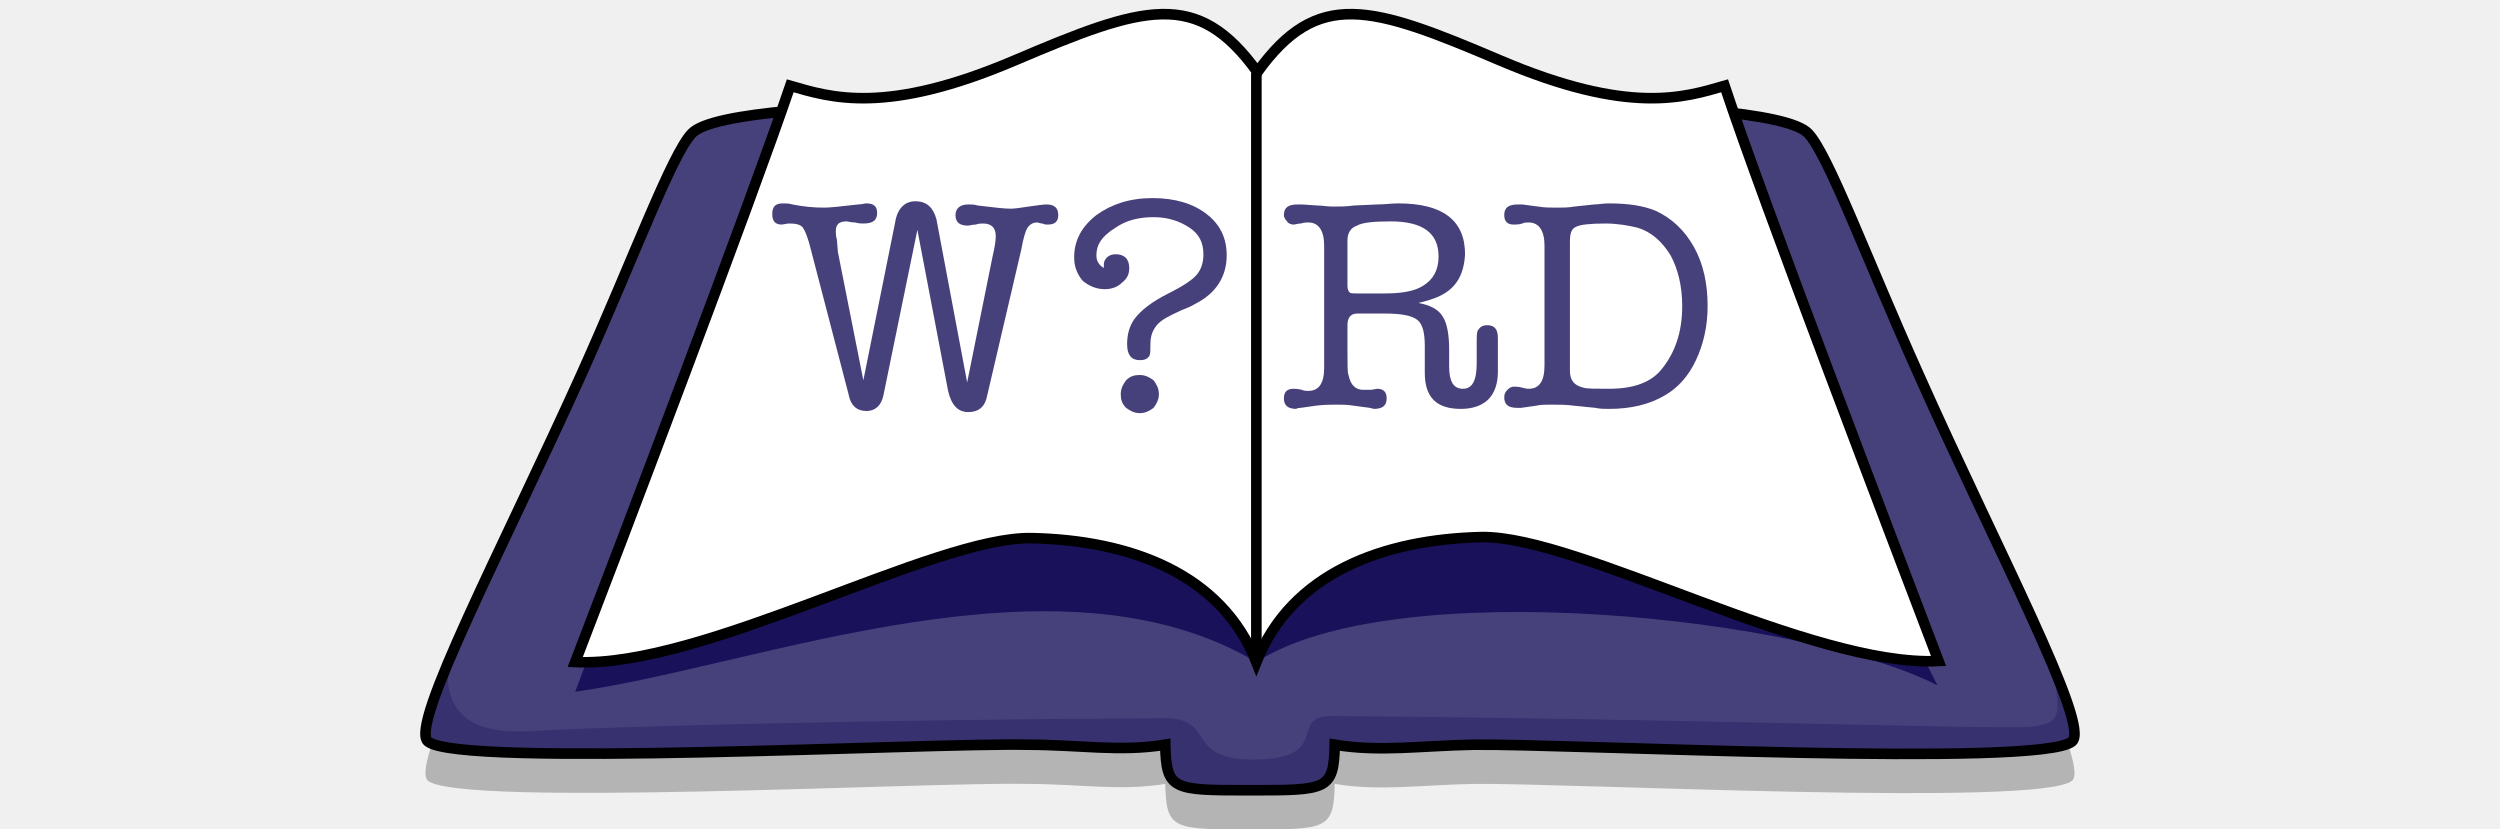
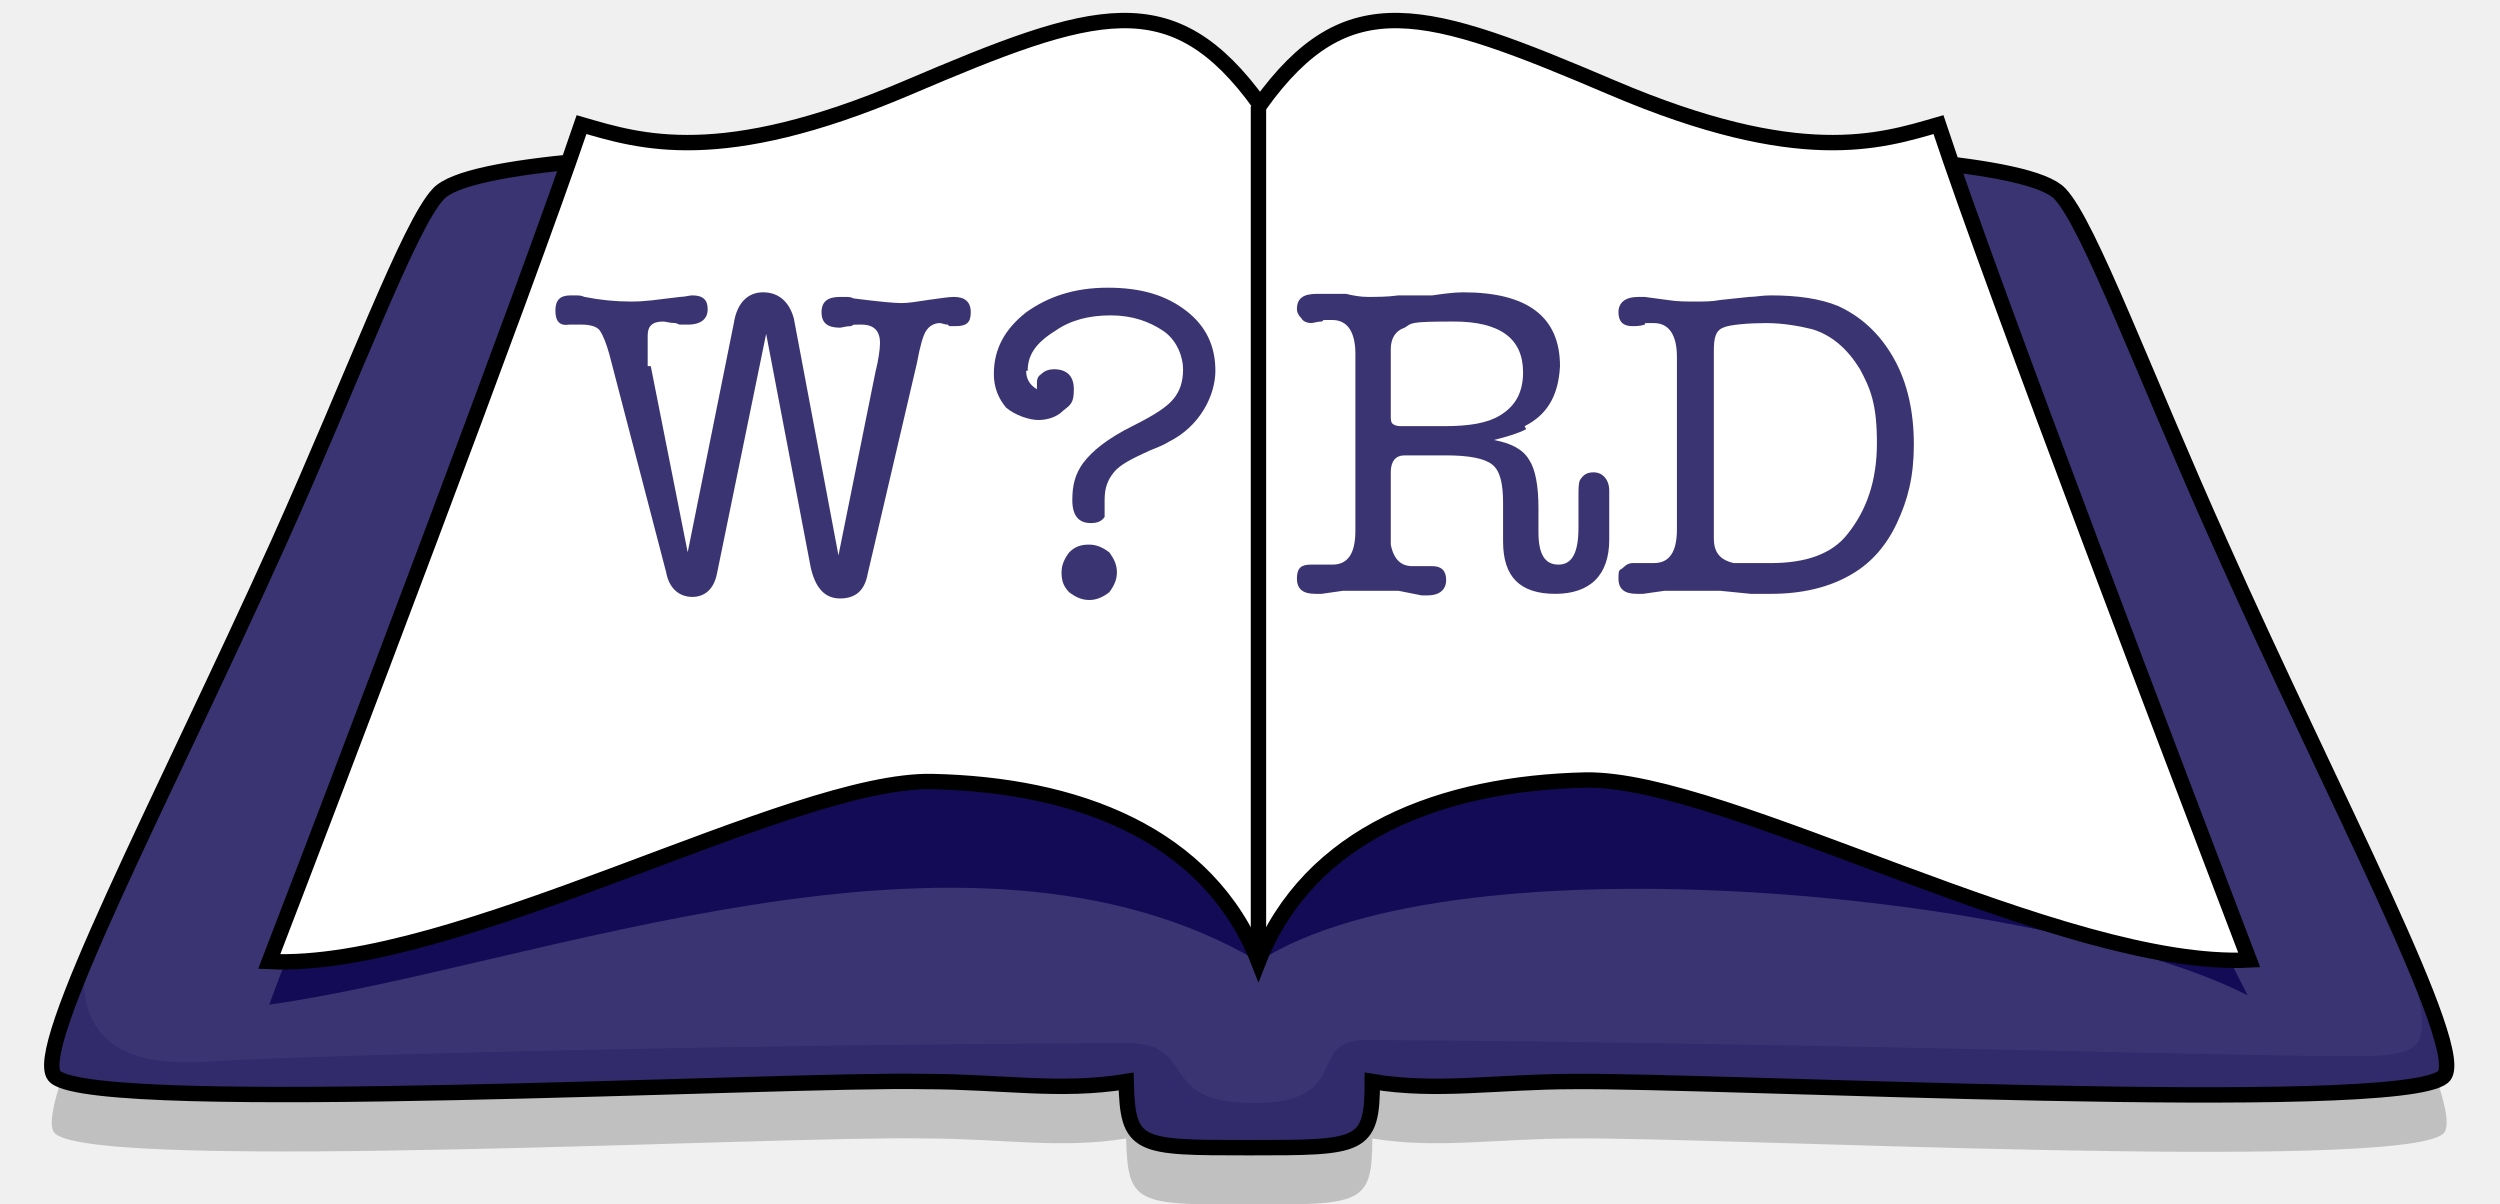
- <svg xmlns="http://www.w3.org/2000/svg" version="1.1" x="0px" y="0px" viewBox="0 0 236 78.2" style="enable-background:new 0 0 236 78.2;" xml:space="preserve">
-   <style type="text/css">
- 	.st0{opacity:0.25;}
- 	.st1{fill:#FFFFFF;}
- 	.st2{opacity:0.75;fill:#0A014F;}
- 	.st3{opacity:0.25;fill:#0A014F;}
- 	.st4{fill:none;stroke:#000000;stroke-miterlimit:10;}
- 	.st5{opacity:0.75;}
- 	.st6{fill:#0A014F;}
- </style>
-   <g id="Layer_1">
-     <path class="st0" d="M118,78.3c-7.3,0-7.9,0-8-4.3c-4.3,0.7-8.1,0-13.1,0c-9.2-0.2-53.5,2.2-56.5-0.3c-1.8-1.5,7.1-18.3,14.5-34.7   c4.9-10.9,8.5-20.7,10.4-22.7c3.8-4.1,49.3-2.6,52.7-2.7c3.4-0.1,48.9-1.4,52.7,2.7c1.9,2,5.5,11.8,10.4,22.7   c7.3,16.4,16.3,33.2,14.5,34.7c-3,2.5-47.3,0.2-56.5,0.3c-5,0.1-8.9,0.7-13.1,0C125.9,78.3,125.3,78.3,118,78.3z" />
-     <path class="st1" d="M118,74.6c-7.3,0-7.9,0-8-4.3c-4.3,0.7-8.1,0-13.1,0c-9.2-0.2-53.5,2.2-56.5-0.3c-1.8-1.5,7.1-18.3,14.5-34.7   c4.9-10.9,8.5-20.7,10.4-22.7c3.8-4.1,49.3-2.6,52.7-2.7c3.4-0.1,48.9-1.4,52.7,2.7c1.9,2,5.5,11.8,10.4,22.7   c7.3,16.4,16.3,33.2,14.5,34.7c-3,2.5-47.3,0.2-56.5,0.3c-5,0.1-8.9,0.7-13.1,0C125.9,74.6,125.3,74.6,118,74.6z" />
-     <path class="st2" d="M118,74.6c-7.3,0-7.9,0-8-4.3c-4.3,0.7-8.1,0-13.1,0c-9.2-0.2-53.5,2.2-56.5-0.3c-1.8-1.5,7.1-18.3,14.5-34.7   c4.9-10.9,8.5-20.7,10.4-22.7c3.8-4.1,49.3-2.6,52.7-2.7c3.4-0.1,48.9-1.4,52.7,2.7c1.9,2,5.5,11.8,10.4,22.7   c7.3,16.4,16.3,33.2,14.5,34.7c-3,2.5-47.3,0.2-56.5,0.3c-5,0.1-8.9,0.7-13.1,0C125.9,74.6,125.3,74.6,118,74.6z" />
-     <path class="st3" d="M118,74.6c-7.3,0-7.9,0-8-4.3c-4.3,0.7-8.1,0-13.1,0c-9.2-0.2-53.6,2.4-56.5-0.3c-1.1-1.1,0.8-4.7,1.9-7.5   c-0.8,7.9,7.2,6.5,9.9,6.4c6.3-0.3,30.9-1,57.8-1.1c4.8,0,1.8,3.9,8.3,3.9c7.5,0,3.3-4.1,7.3-4.1c32.2,0.2,63.3,1.3,66.1,1   c2.6-0.3,3.2-0.7,1.8-6.1c1.1,2.8,2.9,6.3,1.9,7.4c-2.6,2.9-47.3,0.2-56.5,0.3c-5,0.1-8.9,0.7-13.1,0   C125.9,74.6,125.3,74.6,118,74.6z" />
-     <path class="st2" d="M118.6,62.5c13-8.4,51.6-4.3,64.3,2.2c-8.2-15.9-22.6-51.4-22.6-51.4H80.4c0,0-18.7,31.6-26.1,52   C71.5,62.9,99.7,51.3,118.6,62.5z" />
-     <path class="st4" d="M118,74.6c-7.3,0-7.9,0-8-4.3c-4.3,0.7-8.1,0-13.1,0c-9.2-0.2-53.5,2.2-56.5-0.3c-1.8-1.5,7.1-18.3,14.5-34.7   c4.9-10.9,8.5-20.7,10.4-22.7c3.8-4.1,49.3-2.6,52.7-2.7c3.4-0.1,48.9-1.4,52.7,2.7c1.9,2,5.5,11.8,10.4,22.7   c7.3,16.4,16.3,33.2,14.5,34.7c-3,2.5-47.3,0.2-56.5,0.3c-5,0.1-8.9,0.7-13.1,0C125.9,74.6,125.3,74.6,118,74.6z" />
-     <path class="st1" d="M118.6,62.5c-3.3-8.4-12-11.5-21.2-11.7c-9.2-0.2-31,12.3-43.1,11.7C58.5,51.6,70.9,19,74.6,8.1   c3.8,1.1,9,2.8,21.2-2.4s17.2-6.8,22.9,1.1c5.7-7.9,10.7-6.3,22.9-1.1s17.4,3.5,21.2,2.4c3.6,10.9,16.1,43.5,20.2,54.3   c-12.1,0.6-33.9-11.8-43.1-11.7C130.6,50.9,121.9,54.1,118.6,62.5z" />
-     <path class="st4" d="M118.6,62.5c-3.3-8.4-12-11.5-21.2-11.7c-9.2-0.2-31,12.3-43.1,11.7C58.5,51.6,70.9,19,74.6,8.1   c3.8,1.1,9,2.8,21.2-2.4s17.2-6.8,22.9,1.1c5.7-7.9,10.7-6.3,22.9-1.1s17.4,3.5,21.2,2.4c3.6,10.9,16.1,43.5,20.2,54.3   c-12.1,0.6-33.9-11.8-43.1-11.7C130.6,50.9,121.9,54.1,118.6,62.5z" />
-     <path class="st4" d="M118.6,6.9v55.6" />
+ <svg xmlns="http://www.w3.org/2000/svg" id="Layer_1" version="1.1" viewBox="0 0 162.5 78.2">
+   <defs>
+     <style>
+       .st0, .st1 {
+         opacity: .2;
+       }
+ 
+       .st0, .st1, .st2 {
+         isolation: isolate;
+       }
+ 
+       .st3 {
+         fill: #fff;
+       }
+ 
+       .st1, .st2, .st4 {
+         fill: #0a014f;
+       }
+ 
+       .st2, .st5 {
+         opacity: .8;
+       }
+ 
+       .st6 {
+         fill: none;
+         stroke: #000;
+         stroke-miterlimit: 10;
+       }
+     </style>
+   </defs>
+   <g id="Layer_11" data-name="Layer_1">
+     <path class="st0" d="M81.2,78.3c-7.3,0-7.9,0-8-4.3-4.3.7-8.1,0-13.1,0-9.2-.2-53.5,2.2-56.5-.3-1.8-1.5,7.1-18.3,14.5-34.7,4.9-10.9,8.5-20.7,10.4-22.7,3.8-4.1,49.3-2.6,52.7-2.7,3.4-.1,48.9-1.4,52.7,2.7,1.9,2,5.5,11.8,10.4,22.7,7.3,16.4,16.3,33.2,14.5,34.7-3,2.5-47.3.2-56.5.3-5,0-8.9.7-13.1,0,0,4.3-.7,4.3-8,4.3Z" />
+     <path class="st3" d="M81.2,74.6c-7.3,0-7.9,0-8-4.3-4.3.7-8.1,0-13.1,0-9.2-.2-53.5,2.2-56.5-.3-1.8-1.5,7.1-18.3,14.5-34.7,4.9-10.9,8.5-20.7,10.4-22.7,3.8-4.1,49.3-2.6,52.7-2.7,3.4-.1,48.9-1.4,52.7,2.7,1.9,2,5.5,11.8,10.4,22.7,7.3,16.4,16.3,33.2,14.5,34.7-3,2.5-47.3.2-56.5.3-5,0-8.9.7-13.1,0,0,4.3-.7,4.3-8,4.3Z" />
+     <path class="st2" d="M81.2,74.6c-7.3,0-7.9,0-8-4.3-4.3.7-8.1,0-13.1,0-9.2-.2-53.5,2.2-56.5-.3-1.8-1.5,7.1-18.3,14.5-34.7,4.9-10.9,8.5-20.7,10.4-22.7,3.8-4.1,49.3-2.6,52.7-2.7,3.4-.1,48.9-1.4,52.7,2.7,1.9,2,5.5,11.8,10.4,22.7,7.3,16.4,16.3,33.2,14.5,34.7-3,2.5-47.3.2-56.5.3-5,0-8.9.7-13.1,0,0,4.3-.7,4.3-8,4.3Z" />
+     <path class="st1" d="M81.2,74.6c-7.3,0-7.9,0-8-4.3-4.3.7-8.1,0-13.1,0-9.2-.2-53.6,2.4-56.5-.3-1.1-1.1.8-4.7,1.9-7.5-.8,7.9,7.2,6.5,9.9,6.4,6.3-.3,30.9-1,57.8-1.1,4.8,0,1.8,3.9,8.3,3.9s3.3-4.1,7.3-4.1c32.2.2,63.3,1.3,66.1,1,2.6-.3,3.2-.7,1.8-6.1,1.1,2.8,2.9,6.3,1.9,7.4-2.6,2.9-47.3.2-56.5.3-5,0-8.9.7-13.1,0,0,4.4-.5,4.4-7.8,4.4Z" />
+     <path class="st2" d="M81.8,62.5c13-8.4,51.6-4.3,64.3,2.2-8.2-15.9-22.6-51.4-22.6-51.4H43.6s-18.7,31.6-26.1,52c17.2-2.4,45.4-14,64.3-2.8Z" />
+     <path class="st6" d="M81.2,74.6c-7.3,0-7.9,0-8-4.3-4.3.7-8.1,0-13.1,0-9.2-.2-53.5,2.2-56.5-.3-1.8-1.5,7.1-18.3,14.5-34.7,4.9-10.9,8.5-20.7,10.4-22.7,3.8-4.1,49.3-2.6,52.7-2.7,3.4-.1,48.9-1.4,52.7,2.7,1.9,2,5.5,11.8,10.4,22.7,7.3,16.4,16.3,33.2,14.5,34.7-3,2.5-47.3.2-56.5.3-5,0-8.9.7-13.1,0,0,4.3-.7,4.3-8,4.3Z" />
+     <path class="st3" d="M81.8,62.5c-3.3-8.4-12-11.5-21.2-11.7-9.2-.2-31,12.3-43.1,11.7,4.2-10.9,16.6-43.5,20.3-54.4,3.8,1.1,9,2.8,21.2-2.4s17.2-6.8,22.9,1.1c5.7-7.9,10.7-6.3,22.9-1.1s17.4,3.5,21.2,2.4c3.6,10.9,16.1,43.5,20.2,54.3-12.1.6-33.9-11.8-43.1-11.7-9.3.2-18,3.4-21.3,11.8Z" />
+     <path class="st6" d="M81.8,62.5c-3.3-8.4-12-11.5-21.2-11.7-9.2-.2-31,12.3-43.1,11.7,4.2-10.9,16.6-43.5,20.3-54.4,3.8,1.1,9,2.8,21.2-2.4s17.2-6.8,22.9,1.1c5.7-7.9,10.7-6.3,22.9-1.1s17.4,3.5,21.2,2.4c3.6,10.9,16.1,43.5,20.2,54.3-12.1.6-33.9-11.8-43.1-11.7-9.3.2-18,3.4-21.3,11.8Z" />
+     <path class="st6" d="M81.8,6.9v55.6" />
    <g class="st5">
-       <path class="st6" d="M79.1,23.8l2.4,12.1l3-14.9c0.2-1.3,0.9-2,1.9-2c1.1,0,1.7,0.6,2,1.7l2.9,15.4l2.4-11.9    c0.2-0.8,0.3-1.5,0.3-1.9c0-0.8-0.4-1.2-1.2-1.2c-0.2,0-0.4,0-0.7,0.1c-0.3,0-0.6,0.1-0.7,0.1c-0.8,0-1.2-0.3-1.2-1    c0-0.6,0.4-1,1.2-1c0.3,0,0.6,0,0.9,0.1c1.6,0.2,2.6,0.3,3.1,0.3c0.4,0,1-0.1,1.7-0.2c0.8-0.1,1.3-0.2,1.7-0.2    c0.7,0,1.1,0.3,1.1,1c0,0.6-0.3,0.9-1,0.9c-0.1,0-0.3,0-0.5-0.1c-0.2,0-0.4-0.1-0.5-0.1c-0.4,0-0.7,0.2-0.9,0.5    c-0.2,0.3-0.4,1-0.6,2.1l-3.2,13.7c-0.2,1.1-0.8,1.6-1.8,1.6c-1,0-1.6-0.7-1.9-2l-2.9-15.2l-3.2,15.6c-0.2,1-0.8,1.5-1.6,1.5    c-0.9,0-1.5-0.5-1.7-1.6L76.4,23c-0.2-0.7-0.4-1.2-0.6-1.5s-0.7-0.4-1.2-0.4h-0.2l-0.6,0.1c-0.6,0-0.9-0.3-0.9-1c0-0.7,0.3-1,1-1    c0.3,0,0.6,0,0.9,0.1c1,0.2,2,0.3,3,0.3c0.5,0,1.5-0.1,3.2-0.3c0.3,0,0.6-0.1,0.8-0.1c0.7,0,1,0.3,1,0.9c0,0.7-0.4,1-1.3,1    c-0.2,0-0.4,0-0.8-0.1c-0.4,0-0.6-0.1-0.8-0.1c-0.7,0-1,0.3-1,0.9c0,0.2,0,0.5,0.1,0.8L79.1,23.8z" />
-       <path class="st6" d="M103.5,24.1c0,0.5,0.2,0.9,0.7,1.2c0-0.1,0-0.2,0-0.3c0-0.3,0.1-0.5,0.3-0.7c0.2-0.2,0.5-0.3,0.8-0.3    c0.8,0,1.3,0.4,1.3,1.3c0,0.6-0.2,1-0.7,1.4c-0.4,0.4-1,0.6-1.6,0.6c-0.8,0-1.5-0.3-2.1-0.8c-0.5-0.6-0.8-1.3-0.8-2.2    c0-1.6,0.7-2.9,2.1-4c1.4-1,3.1-1.6,5.3-1.6c2.1,0,3.8,0.5,5.1,1.5c1.3,1,1.9,2.3,1.9,3.9c0,2-1,3.6-3,4.6    c-0.3,0.2-0.8,0.4-1.3,0.6c-1.1,0.5-1.9,0.9-2.3,1.4s-0.6,1-0.6,1.8c0,0.5,0,0.9-0.1,1.1c-0.2,0.3-0.5,0.4-0.9,0.4    c-0.8,0-1.2-0.5-1.2-1.5c0-0.9,0.2-1.7,0.7-2.4c0.6-0.8,1.6-1.6,3.2-2.4c1.4-0.7,2.3-1.3,2.7-1.8c0.4-0.5,0.6-1.1,0.6-1.9    c0-1.1-0.4-1.9-1.3-2.5c-0.9-0.6-2-1-3.4-1c-1.4,0-2.6,0.3-3.6,1C104,22.3,103.5,23.1,103.5,24.1z M107.6,39    c-0.5,0-0.9-0.2-1.3-0.5c-0.4-0.4-0.5-0.8-0.5-1.3c0-0.5,0.2-0.9,0.5-1.3c0.4-0.4,0.8-0.5,1.3-0.5c0.5,0,0.9,0.2,1.3,0.5    c0.3,0.4,0.5,0.8,0.5,1.3c0,0.5-0.2,0.9-0.5,1.3C108.5,38.8,108.1,39,107.6,39z" />
-       <path class="st6" d="M136,27.9c-0.6,0.3-1.3,0.5-2.1,0.7c1.1,0.2,1.9,0.6,2.3,1.3c0.4,0.6,0.6,1.7,0.6,3.1v1.3c0,0.1,0,0.2,0,0.3    c0,1.4,0.4,2.1,1.3,2.1c0.9,0,1.3-0.8,1.3-2.4v-0.9v-0.7v-0.4c0-0.5,0-0.9,0.1-1.1c0.2-0.3,0.4-0.5,0.9-0.5c0.7,0,1,0.4,1,1.2    c0,0,0,0.2,0,0.6v0.6c0,0.4,0,0.7,0,0.8v0.7c0,0.1,0,0.3,0,0.5c0,1.1-0.3,2-0.9,2.6c-0.6,0.6-1.5,0.9-2.6,0.9    c-2.3,0-3.4-1.1-3.4-3.4v-0.9v-1v-0.6c0-1.3-0.2-2.1-0.7-2.5c-0.5-0.4-1.5-0.6-3-0.6h-2.7c-0.6,0-0.9,0.4-0.9,1.1V33    c0,1.4,0,2.2,0.1,2.4c0.2,1,0.7,1.4,1.4,1.4c0.3,0,0.5,0,0.6,0c0.3,0,0.6-0.1,0.7-0.1c0.6,0,0.9,0.3,0.9,0.9c0,0.7-0.4,1-1.2,1    l-0.4-0.1l-1.5-0.2c-0.6-0.1-1.1-0.1-1.6-0.1c-0.6,0-1.2,0-2,0.1l-1.4,0.2c-0.3,0-0.5,0.1-0.4,0.1c-0.8,0-1.2-0.3-1.2-1    c0-0.6,0.3-0.9,0.9-0.9c0.1,0,0.4,0,0.8,0.1c0.2,0.1,0.4,0.1,0.6,0.1c1,0,1.5-0.7,1.5-2.2V23.2c0-1.4-0.5-2.2-1.5-2.2    c-0.2,0-0.4,0-0.7,0.1c-0.3,0-0.5,0.1-0.7,0.1c-0.2,0-0.5-0.1-0.6-0.3c-0.2-0.2-0.3-0.4-0.3-0.6c0-0.7,0.4-1,1.3-1    c0.1,0,0.2,0,0.4,0l1.5,0.1c0.4,0,0.9,0.1,1.4,0.1c0.6,0,1.3,0,2-0.1l2.2-0.1c0.7,0,1.4-0.1,2-0.1c4.2,0,6.3,1.6,6.3,4.8    C138.2,26,137.4,27.2,136,27.9z M128,27.7h2.7c1.6,0,2.8-0.2,3.6-0.7c1-0.6,1.5-1.5,1.5-2.8c0-2.2-1.5-3.3-4.5-3.3    c-1.6,0-2.7,0.1-3.2,0.4c-0.6,0.2-0.9,0.7-0.9,1.4v0.9V27c0,0.3,0.1,0.5,0.2,0.6C127.5,27.7,127.7,27.7,128,27.7z" />
-       <path class="st6" d="M145.8,23.2c0-1.4-0.5-2.2-1.5-2.2c-0.2,0-0.4,0-0.6,0.1c-0.3,0.1-0.6,0.1-0.8,0.1c-0.6,0-0.9-0.3-0.9-0.9    c0-0.7,0.4-1,1.3-1c0.1,0,0.2,0,0.4,0l1.5,0.2c0.6,0.1,1.2,0.1,1.8,0.1c0.5,0,1.1,0,1.6-0.1l1.9-0.2c0.4,0,0.8-0.1,1.4-0.1    c1.7,0,3.2,0.2,4.4,0.7c1.5,0.7,2.7,1.8,3.6,3.4c0.9,1.6,1.3,3.5,1.3,5.6c0,1.9-0.4,3.6-1.1,5.1c-0.7,1.5-1.7,2.6-2.9,3.3    c-1.5,0.9-3.3,1.3-5.3,1.3c-0.4,0-0.9,0-1.3-0.1l-2-0.2c-0.7-0.1-1.4-0.1-2.1-0.1c-0.6,0-1.1,0-1.5,0.1l-1.4,0.2c0,0-0.1,0-0.2,0    c-0.1,0-0.2,0-0.2,0c-0.8,0-1.2-0.3-1.2-1c0-0.3,0.1-0.5,0.3-0.7c0.2-0.2,0.4-0.3,0.6-0.3c0.2,0,0.5,0,0.8,0.1    c0.1,0,0.3,0.1,0.6,0.1c1,0,1.5-0.7,1.5-2.2V23.2z M148.2,22.9V35c0,0.9,0.4,1.4,1.3,1.6c0.3,0.1,1.1,0.1,2.4,0.1    c2.3,0,4-0.6,5-1.9c1.2-1.5,1.9-3.4,1.9-5.9c0-1.9-0.4-3.5-1.1-4.8c-0.8-1.3-1.8-2.2-3.1-2.6c-0.8-0.2-1.9-0.4-3-0.4    c-1.5,0-2.4,0.1-2.8,0.3C148.3,21.6,148.2,22.1,148.2,22.9z" />
+       <path class="st4" d="M42.3,23.8l2.4,12.1,3-14.9c.2-1.3.9-2,1.9-2s1.7.6,2,1.7l2.9,15.4,2.4-11.9c.2-.8.3-1.5.3-1.9,0-.8-.4-1.2-1.2-1.2s-.4,0-.7.1c-.3,0-.6.1-.7.1-.8,0-1.2-.3-1.2-1s.4-1,1.2-1,.6,0,.9.1c1.6.2,2.6.3,3.1.3s1-.1,1.7-.2c.8-.1,1.3-.2,1.7-.2.7,0,1.1.3,1.1,1s-.3.9-1,.9-.3,0-.5-.1c-.2,0-.4-.1-.5-.1-.4,0-.7.2-.9.5-.2.3-.4,1-.6,2.1l-3.2,13.7c-.2,1.1-.8,1.6-1.8,1.6s-1.6-.7-1.9-2l-2.9-15.2-3.2,15.6c-.2,1-.8,1.5-1.6,1.5s-1.5-.5-1.7-1.6l-3.7-14.2c-.2-.7-.4-1.2-.6-1.5s-.7-.4-1.2-.4h-.8c-.6.1-.9-.2-.9-.9s.3-1,1-1,.6,0,.9.1c1,.2,2,.3,3,.3s1.5-.1,3.2-.3c.3,0,.6-.1.8-.1.7,0,1,.3,1,.9s-.4,1-1.3,1-.4,0-.8-.1c-.4,0-.6-.1-.8-.1-.7,0-1,.3-1,.9s0,.5,0,.8v1.2Z" />
+       <path class="st4" d="M66.7,24.1c0,.5.2.9.7,1.2v-.3c0-.3,0-.5.3-.7.2-.2.5-.3.8-.3.8,0,1.3.4,1.3,1.3s-.2,1-.7,1.4c-.4.4-1,.6-1.6.6s-1.5-.3-2.1-.8c-.5-.6-.8-1.3-.8-2.2,0-1.6.7-2.9,2.1-4,1.4-1,3.1-1.6,5.3-1.6s3.8.5,5.1,1.5c1.3,1,1.9,2.3,1.9,3.9s-1,3.6-3,4.6c-.3.2-.8.4-1.3.6-1.1.5-1.9.9-2.3,1.4s-.6,1-.6,1.8,0,.9,0,1.1c-.2.3-.5.4-.9.4-.8,0-1.2-.5-1.2-1.5s.2-1.7.7-2.4c.6-.8,1.6-1.6,3.2-2.4s2.3-1.3,2.7-1.8c.4-.5.6-1.1.6-1.9s-.4-1.9-1.3-2.5-2-1-3.4-1-2.6.3-3.6,1c-1.3.8-1.8,1.6-1.8,2.6ZM70.8,39c-.5,0-.9-.2-1.3-.5-.4-.4-.5-.8-.5-1.3s.2-.9.5-1.3c.4-.4.8-.5,1.3-.5s.9.2,1.3.5c.3.4.5.8.5,1.3s-.2.9-.5,1.3c-.4.3-.8.5-1.3.5Z" />
+       <path class="st4" d="M99.2,27.9c-.6.3-1.3.5-2.1.7,1.1.2,1.9.6,2.3,1.3.4.6.6,1.7.6,3.1v1.6c0,1.4.4,2.1,1.3,2.1s1.3-.8,1.3-2.4v-2c0-.5,0-.9.1-1.1.2-.3.4-.5.9-.5s1,.4,1,1.2v3.2c0,1.1-.3,2-.9,2.6-.6.6-1.5.9-2.6.9-2.3,0-3.4-1.1-3.4-3.4v-2.5c0-1.3-.2-2.1-.7-2.5s-1.5-.6-3-.6h-2.7c-.6,0-.9.4-.9,1.1v2.3c0,1.4,0,2.2,0,2.4.2,1,.7,1.4,1.4,1.4h.6c.3,0,.6,0,.7,0,.6,0,.9.3.9.9s-.4,1-1.2,1h-.4c0,0-1.5-.3-1.5-.3-.6,0-1.1,0-1.6,0s-1.2,0-2,0l-1.4.2c-.3,0-.5,0-.4,0-.8,0-1.2-.3-1.2-1s.3-.9.9-.9.4,0,.8,0c.2,0,.4,0,.6,0,1,0,1.5-.7,1.5-2.2v-11.5c0-1.4-.5-2.2-1.5-2.2s-.4,0-.7.1c-.3,0-.5.1-.7.1s-.5-.1-.6-.3c-.2-.2-.3-.4-.3-.6,0-.7.4-1,1.3-1h1.9c.4.1.9.2,1.4.2s1.3,0,2-.1h2.2c.7-.1,1.4-.2,2-.2,4.2,0,6.3,1.6,6.3,4.8-.1,2-.9,3.2-2.3,3.9ZM91.2,27.7h2.7c1.6,0,2.8-.2,3.6-.7,1-.6,1.5-1.5,1.5-2.8,0-2.2-1.5-3.3-4.5-3.3s-2.7.1-3.2.4c-.6.2-.9.7-.9,1.4v4.3c0,.3,0,.5.2.6s.3.1.6.1Z" />
+       <path class="st4" d="M109,23.2c0-1.4-.5-2.2-1.5-2.2s-.4,0-.6.1c-.3.1-.6.1-.8.1-.6,0-.9-.3-.9-.9s.4-1,1.3-1h.4l1.5.2c.6.1,1.2.1,1.8.1s1.1,0,1.6-.1l1.9-.2c.4,0,.8-.1,1.4-.1,1.7,0,3.2.2,4.4.7,1.5.7,2.7,1.8,3.6,3.4.9,1.6,1.3,3.5,1.3,5.6s-.4,3.6-1.1,5.1c-.7,1.5-1.7,2.6-2.9,3.3-1.5.9-3.3,1.3-5.3,1.3s-.9,0-1.3,0l-2-.2c-.7,0-1.4,0-2.1,0s-1.1,0-1.5,0l-1.4.2h-.4c-.8,0-1.2-.3-1.2-1s.1-.5.3-.7.4-.3.6-.3.5,0,.8,0c.1,0,.3,0,.6,0,1,0,1.5-.7,1.5-2.2v-11.3h0ZM111.4,22.9v12.1c0,.9.4,1.4,1.3,1.6.3,0,1.1,0,2.4,0,2.3,0,4-.6,5-1.9,1.2-1.5,1.9-3.4,1.9-5.9s-.4-3.5-1.1-4.8c-.8-1.3-1.8-2.2-3.1-2.6-.8-.2-1.9-.4-3-.4s-2.4.1-2.8.3c-.5.2-.6.7-.6,1.5Z" />
    </g>
  </g>
-   <g id="Layer_2">
- </g>
</svg>
